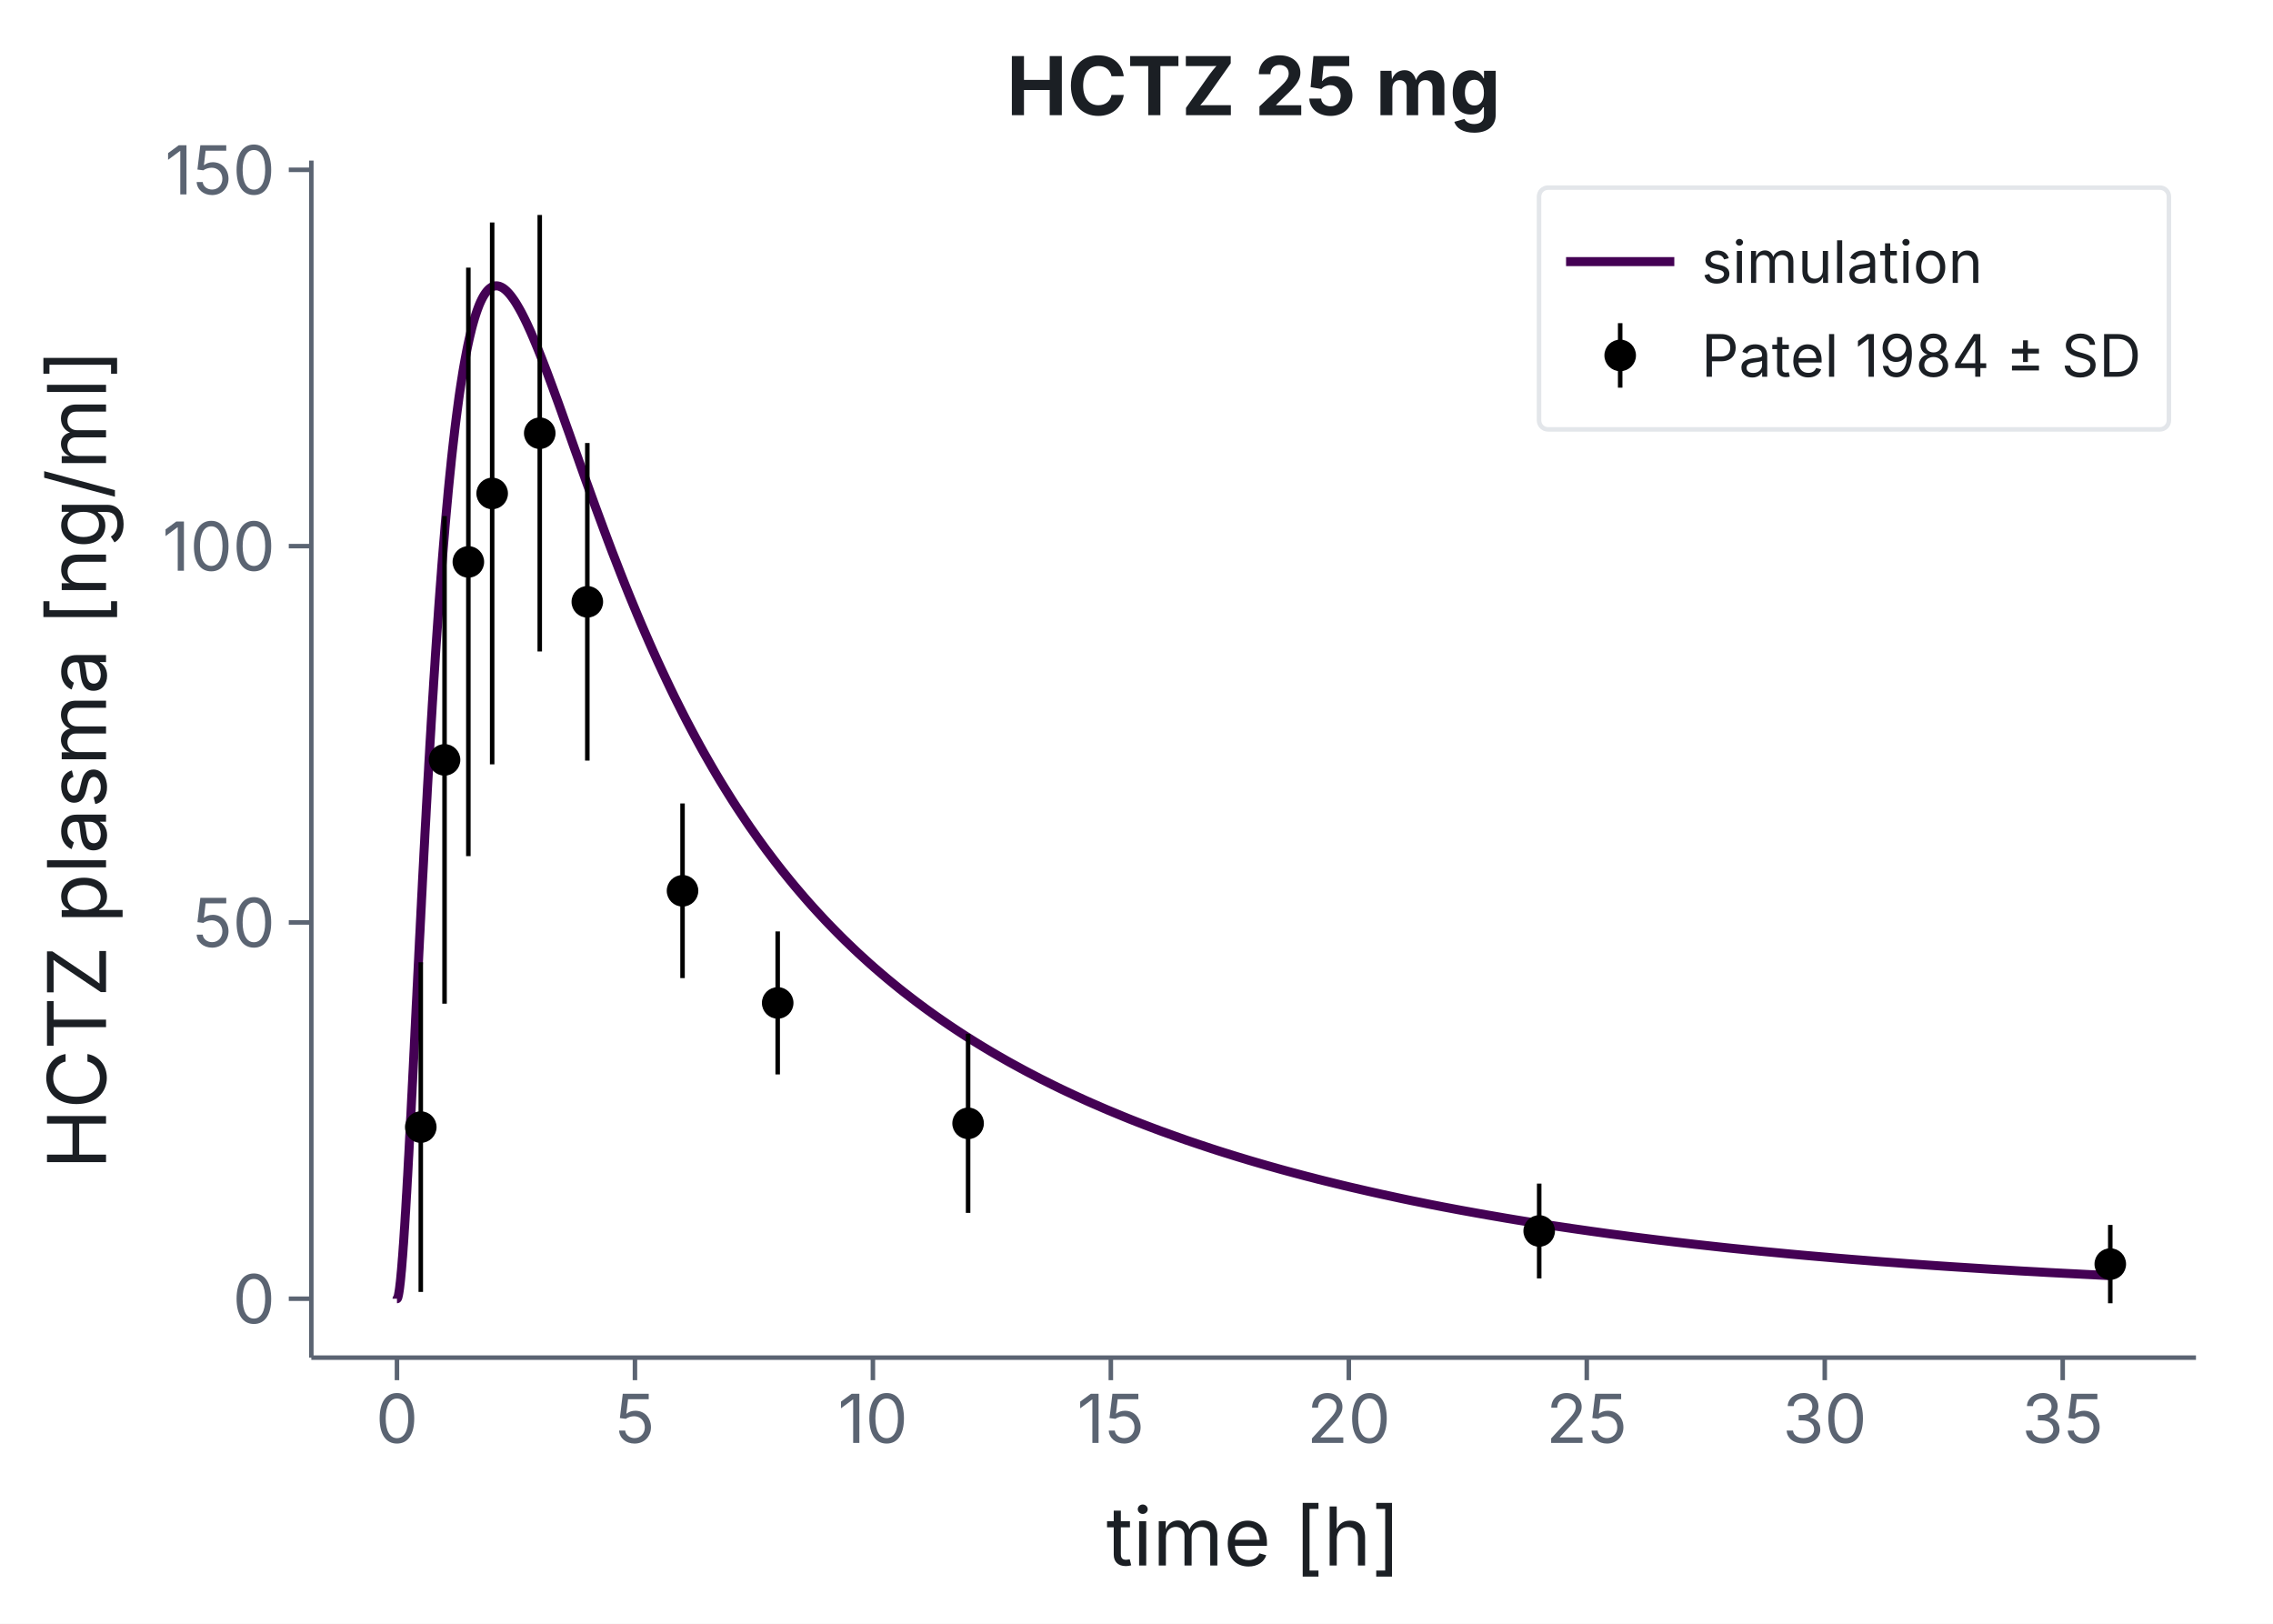
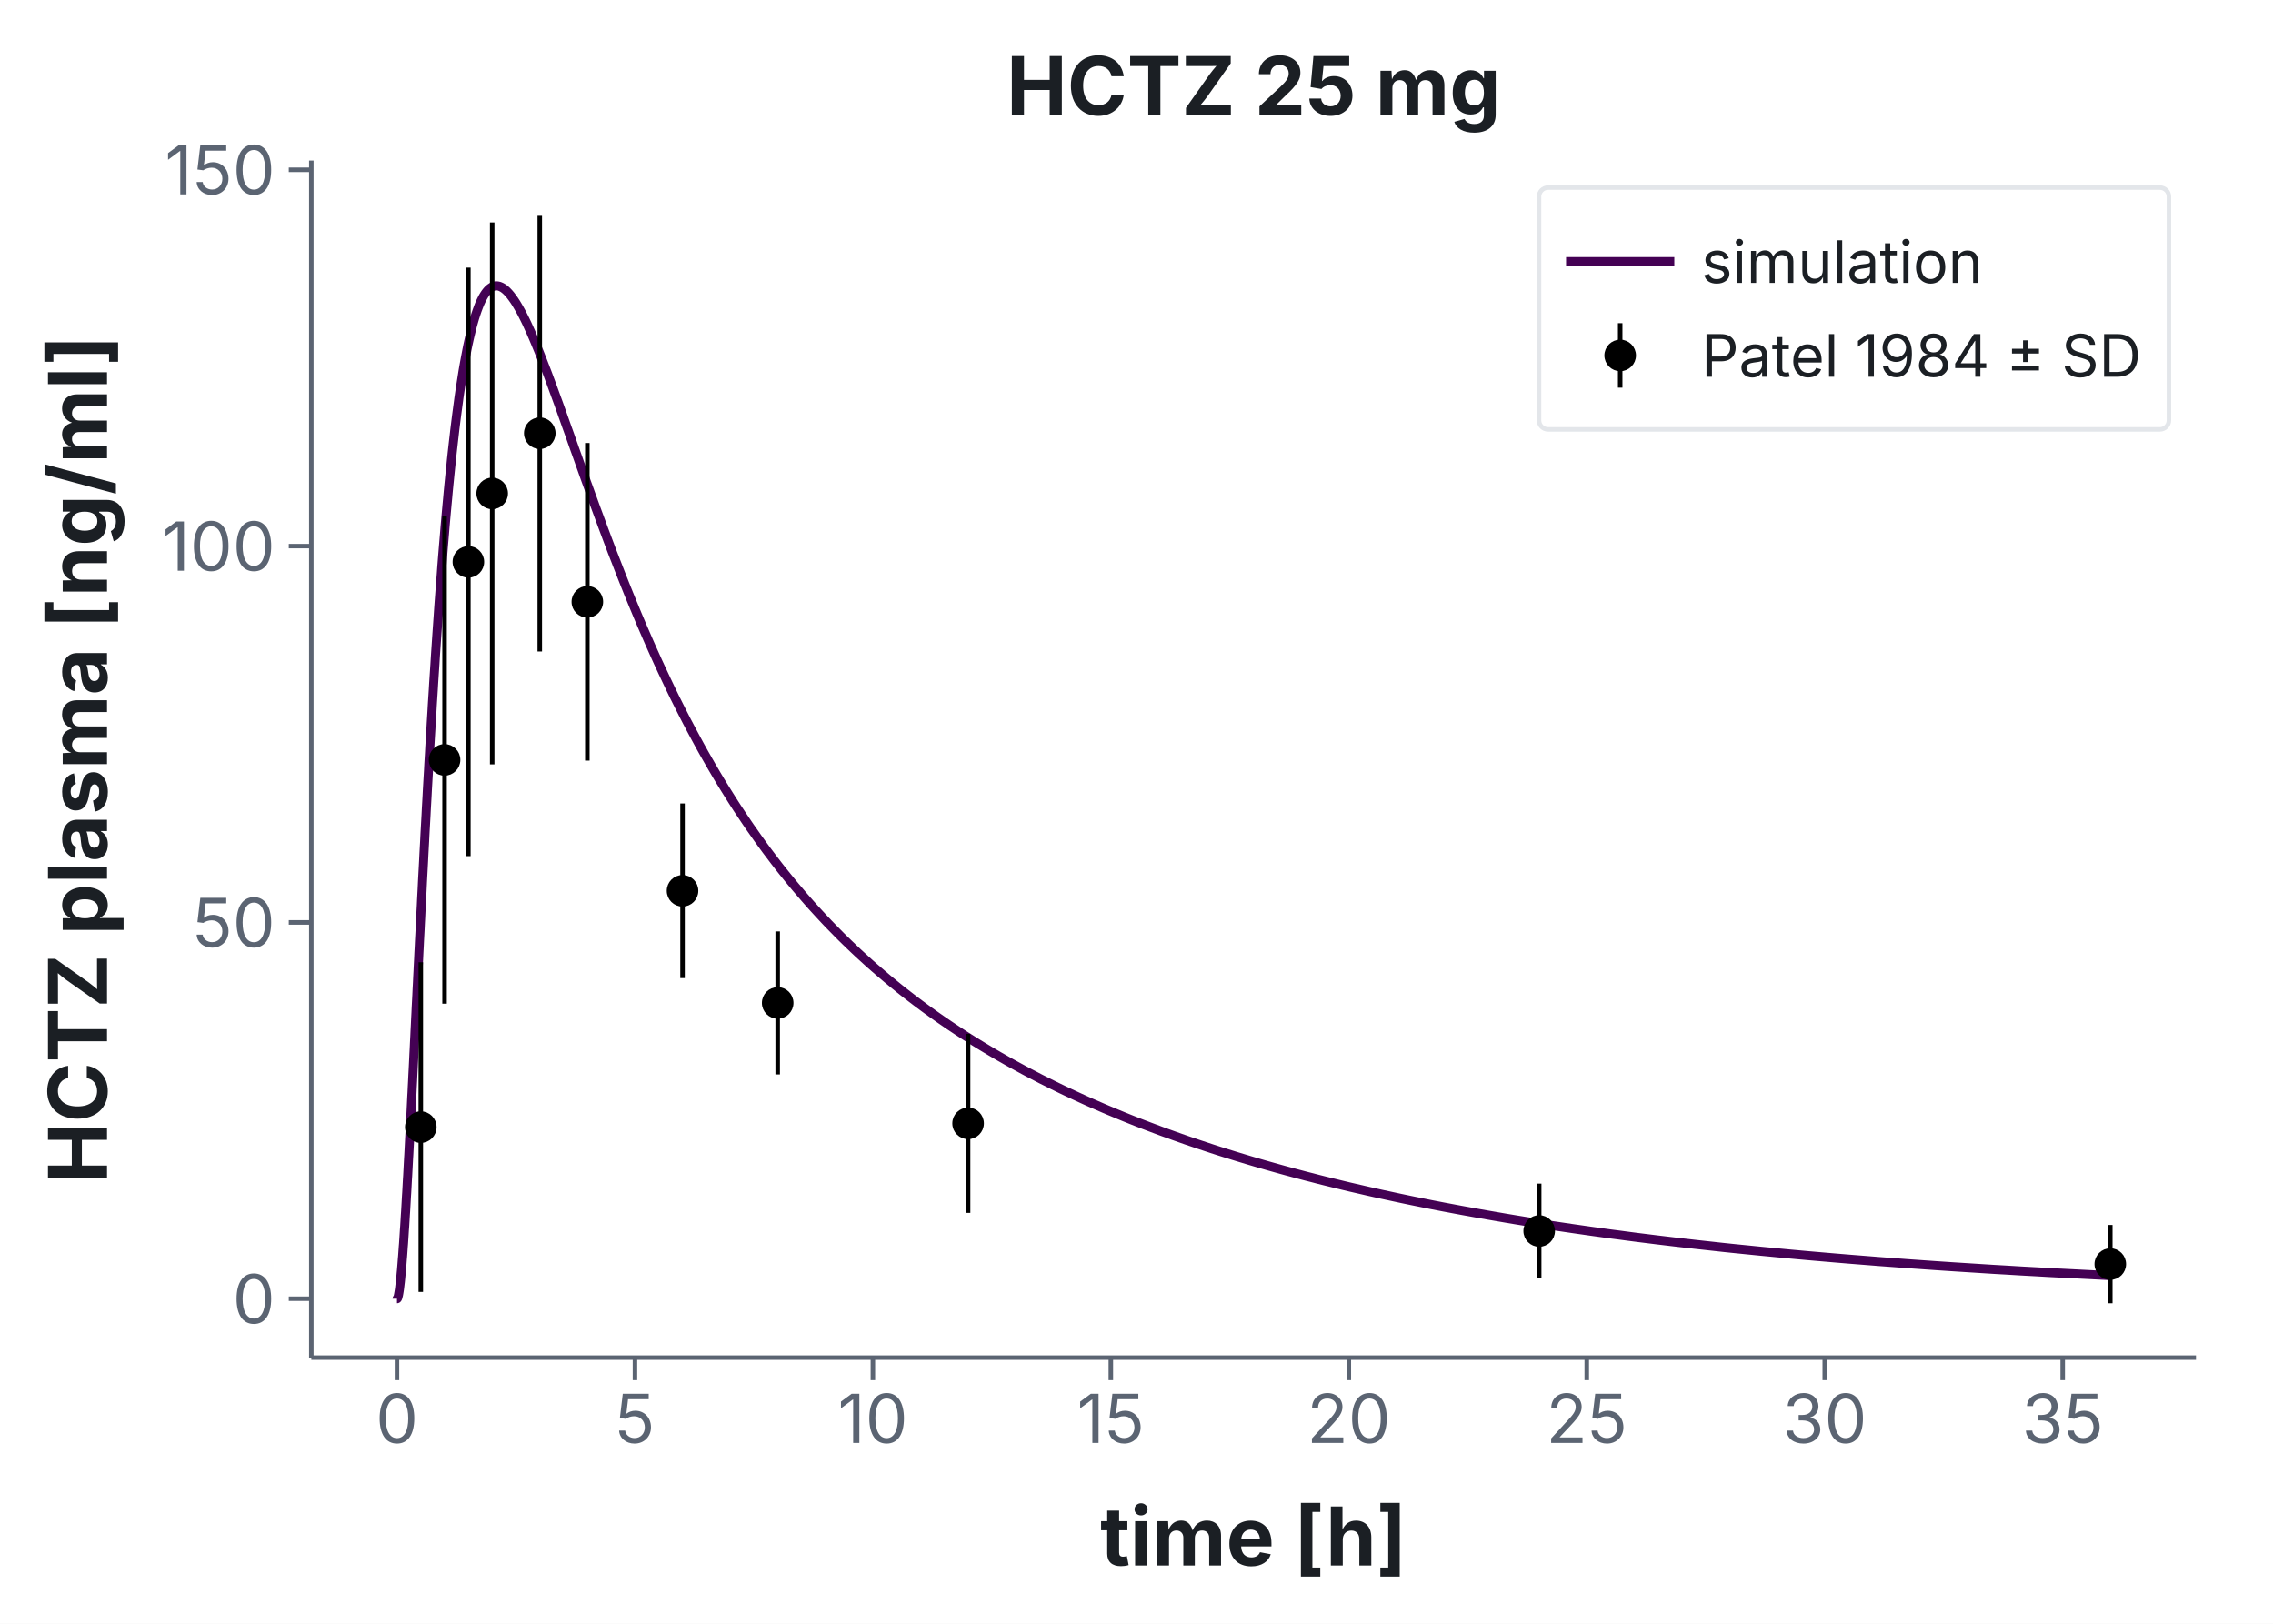
<svg xmlns="http://www.w3.org/2000/svg" width="504" height="360" viewBox="0 0 504 360" class="sbmlsim-figure" role="img" font-family="Inter, -apple-system, BlinkMacSystemFont, 'Segoe UI', Roboto, Helvetica, Arial, sans-serif">
  <defs>
-     <clipPath id="sbmlsim-893e6882dbd1-p0-clip-0">
+     <clipPath id="sbmlsim-77e2dffe335f-p0-clip-0">
      <rect x="61.03" y="27.6" width="417.89" height="265.4" />
    </clipPath>
  </defs>
  <g class="charton-background">
    <rect x="0" y="0" width="504" height="360" fill="#ffffff" />
  </g>
  <svg class="sbmlsim-plot" data-plot="p0" x="8" y="8" width="488" height="344" overflow="visible">
    <g class="charton-title">
      <text x="269.97" y="10.8" font-size="18" fill="#1b1f24" text-anchor="middle" dominant-baseline="middle" font-weight="bold">HCTZ 25 mg</text>
    </g>
-     <g class="charton-plot" clip-path="url(#sbmlsim-893e6882dbd1-p0-clip-0)">
+     <g class="charton-plot" clip-path="url(#sbmlsim-77e2dffe335f-p0-clip-0)">
      <g class="sbmlsim-element sbmlsim-curve" data-element="e0" data-legend="simulation">
        <g class="charton-mark charton-mark-path">
          <path d="M80.02 279.94L80.02 279.94L80.02 279.94L80.02 279.94L80.02 279.94L80.02 279.94L80.02 279.94L80.02 279.94L80.02 279.94L80.02 279.94L80.02 279.94L80.02 279.94L80.02 279.94L80.02 279.94L80.02 279.94L80.02 279.94L80.02 279.94L80.02 279.94L80.02 279.94L80.02 279.94L80.02 279.94L80.02 279.94L80.02 279.94L80.02 279.94L80.02 279.94L80.02 279.94L80.02 279.94L80.02 279.94L80.02 279.94L80.02 279.94L80.02 279.94L80.02 279.94L80.02 279.94L80.02 279.94L80.02 279.94L80.02 279.94L80.02 279.94L80.02 279.94L80.02 279.94L80.02 279.94L80.02 279.94L80.02 279.94L80.02 279.94L80.02 279.94L80.02 279.94L80.02 279.94L80.02 279.94L80.02 279.94L80.02 279.94L80.02 279.94L80.02 279.94L80.03 279.94L80.03 279.94L80.03 279.94L80.03 279.94L80.03 279.94L80.03 279.94L80.03 279.94L80.03 279.94L80.03 279.94L80.03 279.94L80.03 279.94L80.03 279.94L80.03 279.94L80.03 279.94L80.03 279.94L80.03 279.94L80.03 279.94L80.03 279.94L80.03 279.94L80.03 279.94L80.03 279.94L80.03 279.94L80.03 279.94L80.03 279.94L80.03 279.94L80.03 279.94L80.03 279.94L80.03 279.94L80.04 279.94L80.04 279.94L80.04 279.94L80.04 279.94L80.04 279.94L80.04 279.94L80.04 279.94L80.04 279.94L80.04 279.94L80.04 279.93L80.04 279.93L80.04 279.93L80.04 279.93L80.04 279.93L80.04 279.93L80.04 279.93L80.04 279.93L80.04 279.93L80.04 279.93L80.04 279.93L80.04 279.93L80.04 279.93L80.04 279.93L80.04 279.93L80.04 279.93L80.04 279.93L80.04 279.93L80.05 279.93L80.05 279.93L80.05 279.93L80.05 279.93L80.05 279.93L80.05 279.93L80.05 279.93L80.05 279.93L80.05 279.93L80.05 279.93L80.05 279.93L80.05 279.93L80.05 279.93L80.05 279.93L80.05 279.93L80.05 279.93L80.05 279.93L80.05 279.93L80.05 279.93L80.05 279.93L80.05 279.93L80.05 279.93L80.05 279.93L80.05 279.93L80.05 279.93L80.05 279.93L80.06 279.93L80.06 279.93L80.06 279.93L80.06 279.93L80.06 279.93L80.06 279.93L80.06 279.93L80.06 279.93L80.06 279.93L80.06 279.93L80.06 279.93L80.06 279.93L80.06 279.93L80.06 279.93L80.06 279.93L80.06 279.93L80.06 279.93L80.06 279.93L80.06 279.93L80.06 279.93L80.06 279.93L80.06 279.93L80.06 279.93L80.06 279.93L80.06 279.93L80.06 279.93L80.06 279.93L80.07 279.93L80.07 279.93L80.07 279.93L80.07 279.93L80.07 279.93L80.07 279.93L80.07 279.93L80.07 279.93L80.07 279.93L80.07 279.93L80.07 279.92L80.07 279.92L80.07 279.92L80.07 279.92L80.07 279.92L80.07 279.92L80.07 279.92L80.07 279.92L80.07 279.92L80.07 279.92L80.07 279.92L80.07 279.92L80.07 279.92L80.07 279.92L80.07 279.92L80.07 279.92L80.08 279.92L80.08 279.92L80.08 279.92L80.08 279.92L80.08 279.92L80.08 279.92L80.08 279.92L80.08 279.92L80.08 279.92L80.08 279.92L80.08 279.92L80.08 279.92L80.08 279.92L80.08 279.92L80.08 279.92L80.08 279.92L80.08 279.92L80.08 279.92L80.08 279.92L80.08 279.91L80.08 279.91L80.08 279.91L80.08 279.91L80.08 279.91L80.08 279.91L80.08 279.91L80.08 279.91L80.09 279.91L80.09 279.91L80.09 279.91L80.09 279.91L80.09 279.91L80.09 279.91L80.09 279.91L80.09 279.91L80.09 279.91L80.09 279.91L80.09 279.91L80.09 279.91L80.09 279.91L80.09 279.91L80.09 279.91L80.09 279.9L80.09 279.9L80.09 279.9L80.09 279.9L80.09 279.9L80.1 279.9L80.1 279.9L80.1 279.9L80.1 279.9L80.1 279.9L80.1 279.9L80.1 279.9L80.1 279.9L80.1 279.9L80.1 279.9L80.1 279.89L80.1 279.89L80.1 279.89L80.1 279.89L80.1 279.89L80.1 279.89L80.1 279.89L80.1 279.89L80.11 279.89L80.11 279.89L80.11 279.89L80.11 279.89L80.11 279.89L80.11 279.89L80.11 279.88L80.11 279.88L80.11 279.88L80.11 279.88L80.11 279.88L80.11 279.88L80.11 279.88L80.11 279.88L80.11 279.88L80.11 279.88L80.11 279.88L80.11 279.88L80.12 279.87L80.12 279.87L80.12 279.87L80.12 279.87L80.12 279.87L80.12 279.87L80.12 279.87L80.12 279.87L80.12 279.86L80.12 279.86L80.12 279.86L80.13 279.86L80.13 279.86L80.13 279.86L80.13 279.86L80.13 279.85L80.13 279.85L80.13 279.85L80.13 279.85L80.13 279.85L80.13 279.85L80.13 279.85L80.13 279.84L80.14 279.84L80.14 279.84L80.14 279.84L80.14 279.84L80.14 279.84L80.14 279.83L80.14 279.83L80.14 279.83L80.14 279.83L80.14 279.83L80.14 279.82L80.15 279.82L80.15 279.82L80.15 279.82L80.15 279.81L80.15 279.81L80.15 279.81L80.15 279.81L80.16 279.8L80.16 279.8L80.16 279.8L80.16 279.8L80.16 279.79L80.16 279.79L80.16 279.79L80.16 279.78L80.17 279.78L80.17 279.78L80.17 279.78L80.17 279.77L80.17 279.77L80.17 279.76L80.18 279.76L80.18 279.75L80.18 279.75L80.18 279.74L80.18 279.74L80.18 279.73L80.19 279.73L80.19 279.72L80.19 279.72L80.19 279.71L80.19 279.71L80.2 279.7L80.2 279.7L80.2 279.69L80.2 279.68L80.21 279.67L80.21 279.66L80.21 279.66L80.22 279.65L80.22 279.64L80.22 279.63L80.23 279.62L80.23 279.61L80.23 279.59L80.24 279.58L80.24 279.56L80.25 279.55L80.25 279.53L80.26 279.51L80.27 279.48L80.28 279.44L80.28 279.41L80.29 279.39L80.3 279.36L80.3 279.33L80.32 279.28L80.32 279.25L80.33 279.21L80.34 279.17L80.35 279.12L80.36 279.07L80.37 279.02L80.38 278.97L80.39 278.92L80.4 278.87L80.41 278.79L80.43 278.7L80.44 278.61L80.46 278.53L80.48 278.37L80.51 278.21L80.53 278.05L80.56 277.88L80.58 277.7L80.61 277.51L80.63 277.32L80.67 276.98L80.71 276.62L80.76 276.24L80.8 275.85L80.84 275.45L80.88 275.02L80.92 274.59L80.96 274.14L81.01 273.67L81.05 273.19L81.09 272.7L81.13 272.2L81.17 271.68L81.21 271.15L81.26 270.61L81.3 270.06L81.34 269.5L81.38 268.93L81.42 268.34L81.47 267.75L81.51 267.15L81.55 266.54L81.59 265.91L81.63 265.28L81.67 264.64L81.72 264L81.76 263.34L81.8 262.68L81.84 262L81.88 261.32L81.93 260.64L81.97 259.94L82.01 259.24L82.05 258.54L82.09 257.82L82.13 257.1L82.18 256.38L82.22 255.64L82.26 254.91L82.3 254.16L82.34 253.42L82.39 252.66L82.43 251.9L82.47 251.14L82.51 250.37L82.55 249.6L82.59 248.83L82.64 248.04L82.68 247.26L82.72 246.47L82.76 245.68L82.8 244.88L82.84 244.08L82.89 243.28L82.93 242.48L82.97 241.67L83.01 240.86L83.05 240.04L83.1 239.23L83.14 238.41L83.18 237.58L83.22 236.76L83.26 235.93L83.3 235.11L83.35 234.28L83.41 232.98L83.48 231.68L83.54 230.37L83.61 229.06L83.71 227.06L83.77 225.74L83.84 224.42L83.9 223.1L83.97 221.77L84.03 220.44L84.1 219.12L84.16 217.79L84.23 216.46L84.29 215.13L84.36 213.81L84.43 212.48L84.49 211.15L84.56 209.83L84.62 208.51L84.69 207.19L84.75 205.87L84.82 204.55L84.88 203.23L84.95 201.92L85.01 200.61L85.08 199.3L85.15 198L85.21 196.7L85.28 195.4L85.34 194.11L85.41 192.82L85.47 191.53L85.58 189.45L85.68 187.37L85.76 185.88L85.84 184.39L85.92 182.91L85.99 181.43L86.07 179.97L86.15 178.51L86.22 177.05L86.3 175.61L86.38 174.17L86.46 172.74L86.53 171.32L86.61 169.91L86.69 168.5L86.76 167.11L86.84 165.72L86.92 164.34L87 162.97L87.07 161.61L87.15 160.26L87.23 158.92L87.3 157.58L87.38 156.26L87.46 154.94L87.54 153.64L87.61 152.34L87.69 151.06L87.77 149.78L87.84 148.51L87.92 147.25L88 146.01L88.08 144.77L88.15 143.54L88.23 142.32L88.31 141.11L88.43 139.28L88.54 137.47L88.66 135.68L88.78 133.92L88.9 132.17L89.02 130.46L89.14 128.76L89.25 127.1L89.37 125.45L89.49 123.83L89.61 122.23L89.73 120.65L89.85 119.1L89.96 117.57L90.08 116.07L90.2 114.59L90.32 113.13L90.44 111.7L90.56 110.28L90.67 108.89L90.79 107.53L90.91 106.18L91.03 104.86L91.15 103.56L91.27 102.28L91.38 101.03L91.5 99.8L91.62 98.59L91.74 97.39L91.86 96.23L91.98 95.08L92.09 93.95L92.21 92.85L92.33 91.76L92.45 90.7L92.57 89.65L92.69 88.63L92.86 87.13L93.04 85.67L93.22 84.25L93.4 82.88L93.58 81.55L93.75 80.26L93.93 79.01L94.11 77.81L94.29 76.64L94.47 75.51L94.64 74.42L94.82 73.37L95 72.36L95.18 71.38L95.36 70.44L95.53 69.54L95.71 68.66L95.89 67.83L96.07 67.02L96.25 66.25L96.43 65.51L96.6 64.8L96.78 64.12L96.96 63.48L97.23 62.55L97.5 61.7L97.77 60.9L98.04 60.17L98.3 59.5L98.57 58.89L98.84 58.33L99.11 57.82L99.38 57.37L99.65 56.97L99.92 56.62L100.19 56.31L100.46 56.05L100.73 55.84L101 55.66L101.26 55.53L101.53 55.44L101.8 55.38L102.07 55.37L102.34 55.39L102.75 55.48L103.15 55.65L103.56 55.88L103.97 56.19L104.37 56.55L104.78 56.98L105.19 57.46L105.59 57.99L106 58.57L106.41 59.2L106.81 59.87L107.22 60.58L107.63 61.33L108.03 62.11L108.44 62.93L108.85 63.78L109.25 64.66L109.66 65.56L110.27 66.97L110.88 68.43L111.5 69.94L112.11 71.48L112.72 73.06L113.34 74.67L113.95 76.31L114.56 77.96L115.17 79.64L115.79 81.33L116.4 83.03L117.01 84.75L117.62 86.47L118.24 88.19L118.85 89.92L119.46 91.65L120.08 93.37L120.69 95.1L121.3 96.81L121.91 98.53L122.53 100.23L123.14 101.93L124.06 104.47L124.99 106.98L125.91 109.47L126.83 111.93L127.75 114.36L128.68 116.75L129.6 119.12L130.52 121.45L131.44 123.74L132.37 126L133.29 128.22L134.21 130.4L135.14 132.55L136.06 134.66L136.98 136.73L137.9 138.77L138.83 140.77L139.75 142.73L140.67 144.66L141.59 146.56L142.52 148.42L143.44 150.24L144.36 152.03L145.29 153.79L146.21 155.51L147.13 157.21L148.05 158.87L148.98 160.5L149.9 162.1L150.82 163.67L151.74 165.21L152.67 166.72L153.59 168.2L154.51 169.66L155.43 171.09L156.36 172.49L157.28 173.87L158.2 175.23L159.13 176.55L160.05 177.86L160.97 179.14L161.89 180.4L162.82 181.63L163.74 182.85L164.66 184.04L165.58 185.21L166.51 186.36L167.43 187.49L168.35 188.6L169.28 189.69L170.2 190.77L171.12 191.82L172.04 192.86L172.97 193.88L173.89 194.88L174.81 195.87L175.73 196.84L176.66 197.79L177.58 198.73L178.5 199.66L179.43 200.57L180.35 201.46L181.27 202.34L182.19 203.21L183.12 204.06L184.04 204.9L184.96 205.73L185.88 206.54L186.81 207.34L187.73 208.13L188.65 208.91L189.58 209.68L190.5 210.43L191.42 211.18L192.34 211.91L193.27 212.63L194.19 213.34L195.11 214.04L196.03 214.73L196.96 215.42L197.88 216.09L198.8 216.75L199.72 217.4L200.65 218.05L201.57 218.68L202.49 219.31L203.42 219.93L204.34 220.54L205.26 221.14L206.18 221.74L207.11 222.32L208.03 222.9L208.95 223.47L209.87 224.03L210.8 224.59L211.72 225.14L212.64 225.68L213.57 226.22L214.49 226.74L215.41 227.27L216.33 227.78L217.26 228.29L218.18 228.79L219.1 229.29L220.02 229.78L220.95 230.26L221.87 230.74L222.79 231.22L223.72 231.68L224.64 232.14L225.56 232.6L226.48 233.05L227.41 233.5L228.33 233.94L229.25 234.37L230.17 234.8L231.1 235.23L232.02 235.65L232.94 236.07L233.86 236.48L234.79 236.88L235.71 237.28L236.63 237.68L237.56 238.08L238.48 238.46L239.87 239.04L241.25 239.61L242.64 240.17L244.03 240.72L245.42 241.26L246.81 241.79L248.19 242.31L249.58 242.83L250.97 243.33L252.36 243.83L253.74 244.32L255.13 244.81L256.52 245.28L257.91 245.75L259.29 246.21L260.68 246.67L262.07 247.12L263.46 247.56L264.85 247.99L266.23 248.42L267.62 248.84L269.01 249.26L270.4 249.67L271.78 250.07L273.17 250.47L274.56 250.86L275.95 251.25L277.34 251.63L278.72 252L280.11 252.37L281.5 252.74L282.89 253.09L284.27 253.45L285.66 253.8L287.05 254.14L288.44 254.48L289.83 254.82L291.21 255.15L292.6 255.47L293.99 255.79L295.38 256.11L296.76 256.42L298.15 256.73L299.54 257.03L300.93 257.33L302.32 257.63L303.7 257.92L305.09 258.21L306.48 258.49L307.87 258.77L309.25 259.05L310.64 259.32L312.03 259.59L313.42 259.85L314.8 260.11L316.19 260.37L317.58 260.62L319.68 261L321.77 261.37L323.87 261.73L325.96 262.09L328.06 262.44L330.15 262.78L332.25 263.11L334.34 263.44L336.44 263.76L338.54 264.07L340.63 264.38L342.73 264.68L344.82 264.98L346.92 265.27L349.01 265.56L351.11 265.83L353.2 266.11L355.3 266.38L357.4 266.64L359.49 266.9L361.59 267.15L363.68 267.4L365.78 267.64L367.87 267.88L369.97 268.11L372.06 268.34L374.16 268.57L376.26 268.79L378.35 269L380.45 269.21L382.54 269.42L384.64 269.62L386.73 269.82L388.83 270.02L390.92 270.21L393.02 270.4L396.16 270.67L399.31 270.94L402.45 271.2L405.6 271.45L408.74 271.7L411.88 271.93L415.03 272.17L418.17 272.39L421.31 272.61L424.46 272.82L427.6 273.02L430.75 273.22L433.89 273.42L437.03 273.6L440.18 273.79L443.32 273.96L446.47 274.14L449.61 274.3L452.75 274.46L455.9 274.62L459.04 274.78L459.92 274.82" fill="none" stroke="#440154" stroke-width="2" stroke-linejoin="round" />
        </g>
      </g>
      <g class="sbmlsim-element sbmlsim-curve" data-element="e1" data-legend="Patel 1984 ± SD">
        <g class="charton-mark charton-mark-path">
          <path d="M85.3 278.43L85.3 205.35M90.57 214.53L90.57 106.41M95.85 181.82L95.85 51.34M101.13 161.47L101.13 41.33M111.68 136.44L111.68 39.66M122.23 160.63L122.23 90.22M143.34 208.85L143.34 170.14M164.44 230.21L164.44 198.51M206.66 260.91L206.66 221.2M333.29 275.43L333.29 254.41M459.92 280.94L459.92 263.58" fill="none" stroke="#000000" stroke-width="1" stroke-linejoin="round" />
        </g>
        <g class="charton-mark charton-mark-point">
          <circle cx="85.3" cy="241.89" r="3" fill="#000000" stroke="#000000" stroke-width="1" />
          <circle cx="90.57" cy="160.47" r="3" fill="#000000" stroke="#000000" stroke-width="1" />
          <circle cx="95.85" cy="116.58" r="3" fill="#000000" stroke="#000000" stroke-width="1" />
          <circle cx="101.13" cy="101.4" r="3" fill="#000000" stroke="#000000" stroke-width="1" />
          <circle cx="111.68" cy="88.05" r="3" fill="#000000" stroke="#000000" stroke-width="1" />
          <circle cx="122.23" cy="125.43" r="3" fill="#000000" stroke="#000000" stroke-width="1" />
          <circle cx="143.34" cy="189.5" r="3" fill="#000000" stroke="#000000" stroke-width="1" />
          <circle cx="164.44" cy="214.36" r="3" fill="#000000" stroke="#000000" stroke-width="1" />
          <circle cx="206.66" cy="241.06" r="3" fill="#000000" stroke="#000000" stroke-width="1" />
          <circle cx="333.29" cy="264.92" r="3" fill="#000000" stroke="#000000" stroke-width="1" />
          <circle cx="459.92" cy="272.26" r="3" fill="#000000" stroke="#000000" stroke-width="1" />
        </g>
      </g>
    </g>
    <g class="charton-axis charton-axis-x" data-axis="x">
      <g class="charton-axis-line">
        <path d="M61.03 293L478.92 293" fill="none" stroke="#5b6472" stroke-width="1" stroke-linejoin="round" />
      </g>
      <g class="charton-tick">
        <path d="M80.02 293L80.02 298" fill="none" stroke="#5b6472" stroke-width="1" stroke-linejoin="round" />
        <path d="M132.79 293L132.79 298" fill="none" stroke="#5b6472" stroke-width="1" stroke-linejoin="round" />
        <path d="M185.55 293L185.55 298" fill="none" stroke="#5b6472" stroke-width="1" stroke-linejoin="round" />
        <path d="M238.31 293L238.31 298" fill="none" stroke="#5b6472" stroke-width="1" stroke-linejoin="round" />
        <path d="M291.08 293L291.08 298" fill="none" stroke="#5b6472" stroke-width="1" stroke-linejoin="round" />
        <path d="M343.84 293L343.84 298" fill="none" stroke="#5b6472" stroke-width="1" stroke-linejoin="round" />
        <path d="M396.61 293L396.61 298" fill="none" stroke="#5b6472" stroke-width="1" stroke-linejoin="round" />
        <path d="M449.37 293L449.37 298" fill="none" stroke="#5b6472" stroke-width="1" stroke-linejoin="round" />
      </g>
      <g class="charton-tick-label">
        <text x="80.02" y="301" font-size="15" fill="#5b6472" text-anchor="middle" dominant-baseline="hanging">0</text>
        <text x="132.79" y="301" font-size="15" fill="#5b6472" text-anchor="middle" dominant-baseline="hanging">5</text>
        <text x="185.55" y="301" font-size="15" fill="#5b6472" text-anchor="middle" dominant-baseline="hanging">10</text>
        <text x="238.31" y="301" font-size="15" fill="#5b6472" text-anchor="middle" dominant-baseline="hanging">15</text>
        <text x="291.08" y="301" font-size="15" fill="#5b6472" text-anchor="middle" dominant-baseline="hanging">20</text>
        <text x="343.84" y="301" font-size="15" fill="#5b6472" text-anchor="middle" dominant-baseline="hanging">25</text>
        <text x="396.61" y="301" font-size="15" fill="#5b6472" text-anchor="middle" dominant-baseline="hanging">30</text>
        <text x="449.37" y="301" font-size="15" fill="#5b6472" text-anchor="middle" dominant-baseline="hanging">35</text>
      </g>
      <g class="charton-axis-title">
-         <text x="269.97" y="326" font-size="18" fill="#1b1f24" text-anchor="middle" dominant-baseline="hanging">time [h]</text>
+         <text x="269.97" y="326" font-size="18" font-weight="bold" fill="#1b1f24" text-anchor="middle" dominant-baseline="hanging">time [h]</text>
      </g>
    </g>
    <g class="charton-axis charton-axis-y" data-axis="y">
      <g class="charton-axis-line">
        <path d="M61.03 27.6L61.03 293" fill="none" stroke="#5b6472" stroke-width="1" stroke-linejoin="round" />
      </g>
      <g class="charton-tick">
        <path d="M61.03 279.94L56.03 279.94" fill="none" stroke="#5b6472" stroke-width="1" stroke-linejoin="round" />
        <path d="M61.03 196.51L56.03 196.51" fill="none" stroke="#5b6472" stroke-width="1" stroke-linejoin="round" />
        <path d="M61.03 113.08L56.03 113.08" fill="none" stroke="#5b6472" stroke-width="1" stroke-linejoin="round" />
        <path d="M61.03 29.65L56.03 29.65" fill="none" stroke="#5b6472" stroke-width="1" stroke-linejoin="round" />
      </g>
      <g class="charton-tick-label">
        <text x="53.03" y="279.94" font-size="15" fill="#5b6472" text-anchor="end" dominant-baseline="central">0</text>
        <text x="53.03" y="196.51" font-size="15" fill="#5b6472" text-anchor="end" dominant-baseline="central">50</text>
        <text x="53.03" y="113.08" font-size="15" fill="#5b6472" text-anchor="end" dominant-baseline="central">100</text>
        <text x="53.03" y="29.65" font-size="15" fill="#5b6472" text-anchor="end" dominant-baseline="central">150</text>
      </g>
      <g class="charton-axis-title">
-         <text x="9" y="160.3" font-size="18" fill="#1b1f24" text-anchor="middle" dominant-baseline="middle" transform="rotate(-90 9 160.3)">HCTZ plasma [ng/ml]</text>
+         <text x="9" y="160.3" font-size="18" font-weight="bold" fill="#1b1f24" text-anchor="middle" dominant-baseline="middle" transform="rotate(-90 9 160.3)">HCTZ plasma [ng/ml]</text>
      </g>
    </g>
  </svg>
  <g class="sbmlsim-legend" data-plot="p0">
    <rect class="sbmlsim-legend-frame" x="341.25" y="41.6" width="139.67" height="53.6" rx="2" fill="#ffffff" fill-opacity="0.85" stroke="#e3e6ea" stroke-width="1" />
    <g class="sbmlsim-legend-entry" data-legend="simulation">
      <g class="sbmlsim-legend-swatch" transform="translate(347.25 58)">
        <path d="M0 0L24 0" fill="none" stroke="#440154" stroke-width="2" />
      </g>
      <text class="sbmlsim-legend-label" x="377.25" y="58" font-size="13" fill="#1b1f24" dominant-baseline="central">simulation</text>
    </g>
    <g class="sbmlsim-legend-entry" data-legend="Patel 1984 ± SD">
      <g class="sbmlsim-legend-swatch" transform="translate(347.25 78.8)">
        <path d="M12 -7.15L12 7.15" fill="none" stroke="#000000" stroke-width="1" />
        <circle cx="12" cy="0" r="3" fill="#000000" stroke="#000000" stroke-width="1" />
      </g>
      <text class="sbmlsim-legend-label" x="377.25" y="78.8" font-size="13" fill="#1b1f24" dominant-baseline="central">Patel 1984 ± SD</text>
    </g>
  </g>
</svg>
